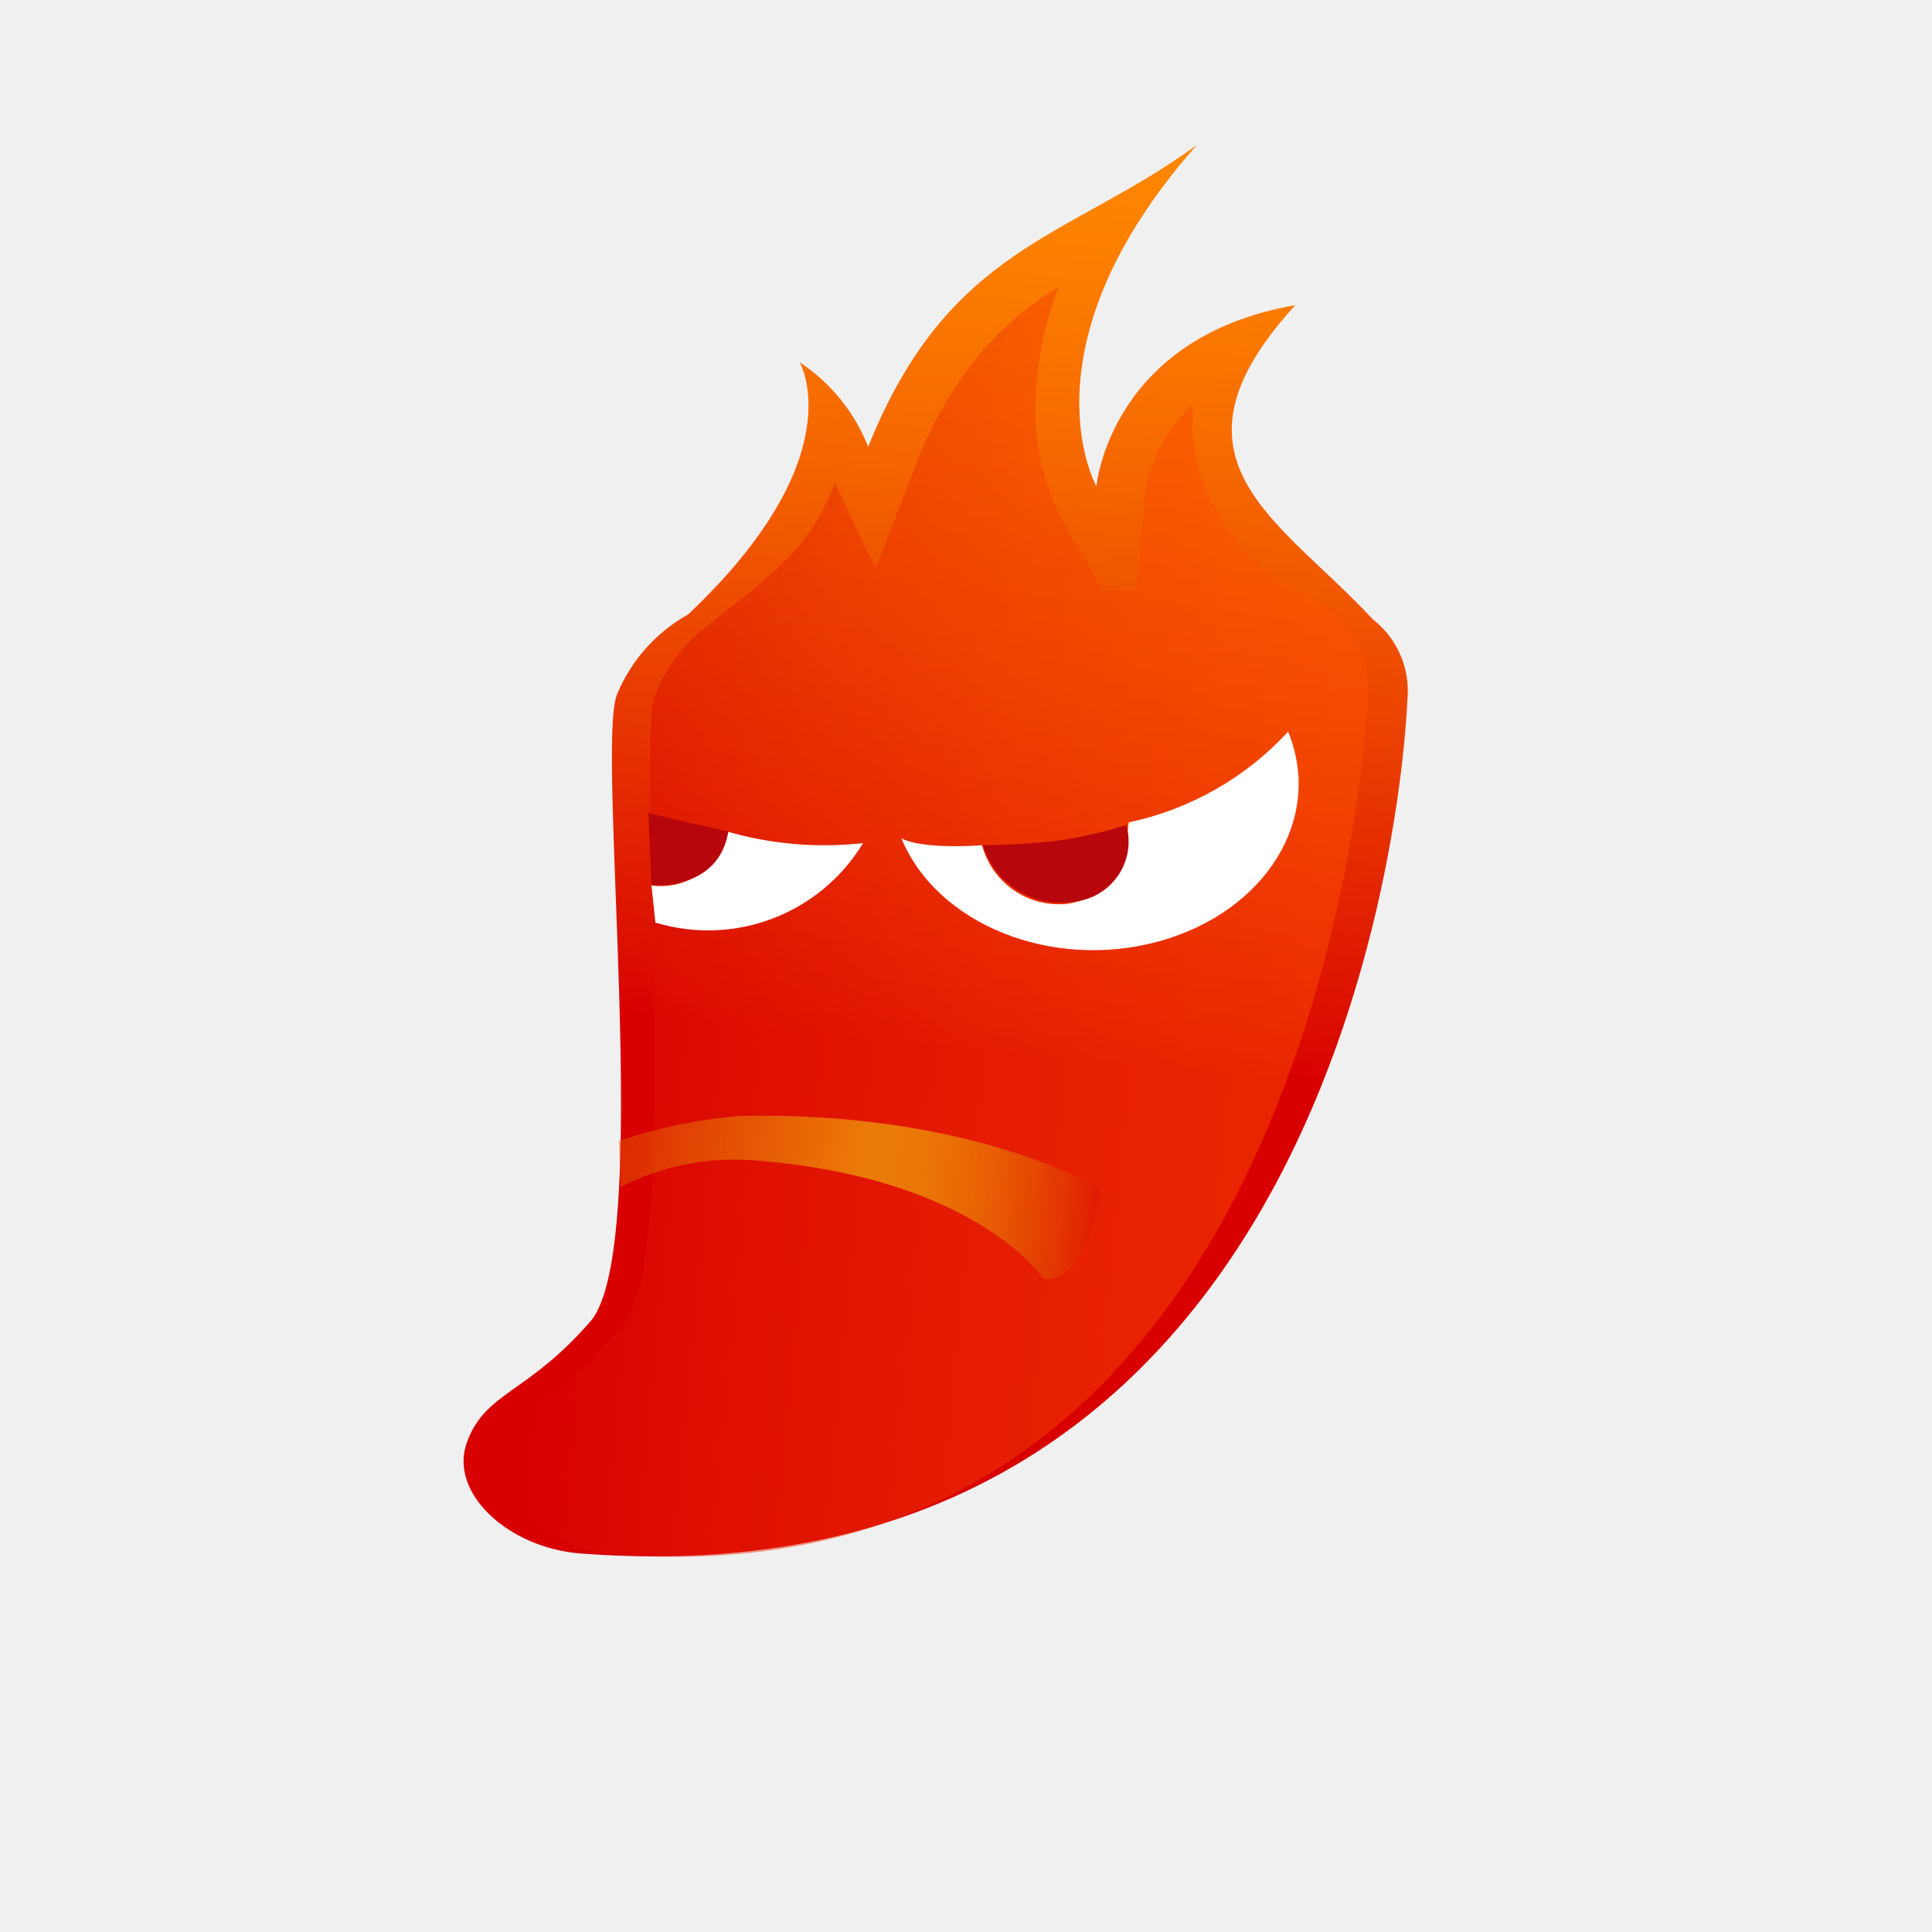
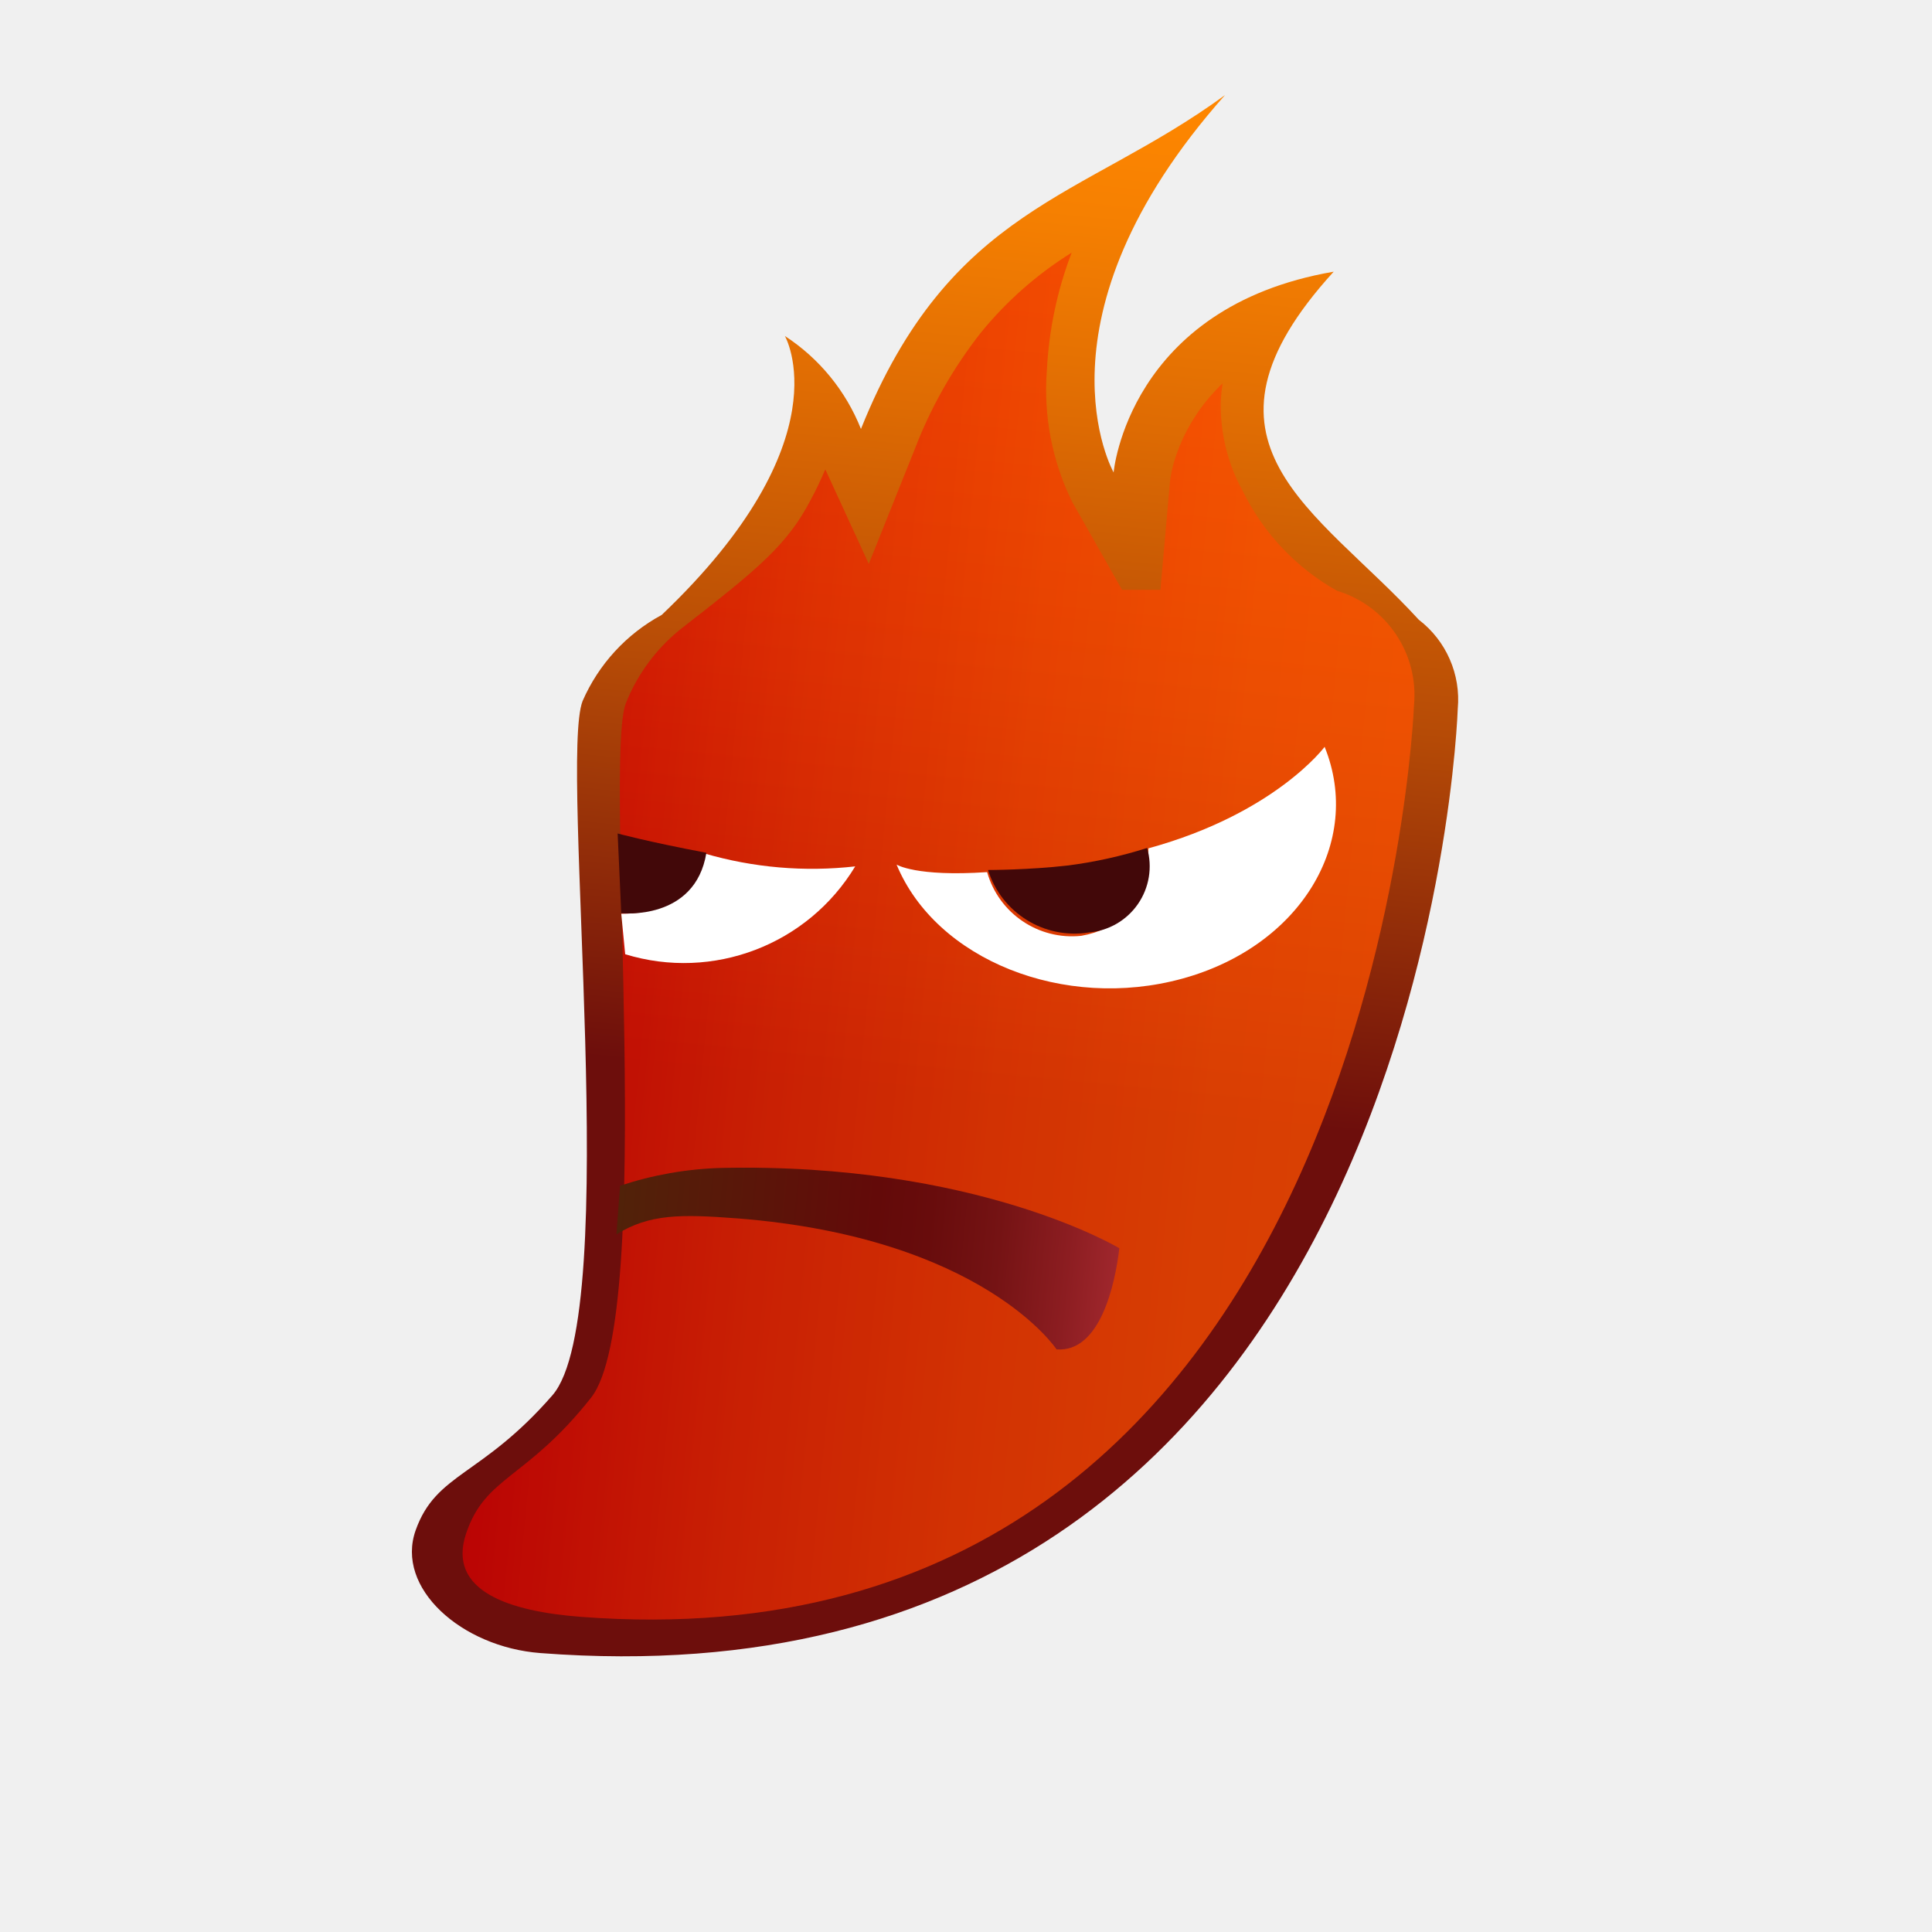
<svg xmlns="http://www.w3.org/2000/svg" viewBox="0 0 64 64">
  <defs>
-     <linearGradient id="a" x1="34.34" y1="27.88" x2="34.34" y2="9.34" gradientUnits="userSpaceOnUse">
+     <linearGradient id="a" x1="34.7" y1="28.67" x2="34.7" y2="8.16" gradientUnits="userSpaceOnUse">
      <stop offset="0.63" stop-color="#d61201" />
      <stop offset="0.64" stop-color="#db2c06" />
      <stop offset="0.67" stop-color="#e4530d" />
      <stop offset="0.69" stop-color="#eb7514" />
      <stop offset="0.72" stop-color="#f19219" />
      <stop offset="0.75" stop-color="#f6aa1d" />
      <stop offset="0.78" stop-color="#f9bc21" />
      <stop offset="0.83" stop-color="#fcc923" />
      <stop offset="0.88" stop-color="#fed025" />
      <stop offset="1" stop-color="#fed225" />
    </linearGradient>
-     <linearGradient id="b" x1="30.07" y1="-506.16" x2="30.07" y2="-554.56" gradientTransform="translate(-49.75 553.3) rotate(5.58)" gradientUnits="userSpaceOnUse">
-       <stop offset="0.37" stop-color="#d80001" />
-       <stop offset="0.39" stop-color="#da0801" />
-       <stop offset="0.6" stop-color="#ea3e01" />
-       <stop offset="0.77" stop-color="#f56600" />
-       <stop offset="0.91" stop-color="#fc7e00" />
+     <linearGradient id="b" x1="30.23" y1="-502.76" x2="30.23" y2="-556.31" gradientTransform="translate(-49.75 553.3) rotate(5.58)" gradientUnits="userSpaceOnUse">
+       <stop offset="0.37" stop-color="#6d0e0c" />
+       <stop offset="0.43" stop-color="#7f1d0a" />
+       <stop offset="0.62" stop-color="#b64b06" />
+       <stop offset="0.79" stop-color="#de6b03" />
+       <stop offset="0.92" stop-color="#f68001" />
      <stop offset="1" stop-color="#ff8700" />
    </linearGradient>
-     <linearGradient id="c" x1="17.16" y1="-527.8" x2="43.1" y2="-527.8" gradientTransform="translate(-49.75 553.3) rotate(5.58)" gradientUnits="userSpaceOnUse">
+     <linearGradient id="c" x1="15.95" y1="-527.35" x2="44.65" y2="-527.35" gradientTransform="translate(-49.75 553.3) rotate(5.58)" gradientUnits="userSpaceOnUse">
      <stop offset="0" stop-color="#d40001" />
      <stop offset="0" stop-color="#d40001" />
      <stop offset="0.29" stop-color="#e72401" />
      <stop offset="0.56" stop-color="#f43d00" />
      <stop offset="0.81" stop-color="#fc4d00" />
      <stop offset="1" stop-color="#ff5200" />
    </linearGradient>
-     <linearGradient id="d" x1="19.88" y1="-519.02" x2="35.86" y2="-519.02" gradientTransform="translate(-49.75 553.3) rotate(5.58)" gradientUnits="userSpaceOnUse">
-       <stop offset="0" stop-color="#e35d05" />
-       <stop offset="0.51" stop-color="#f6f70b" />
-       <stop offset="0.56" stop-color="#f5f20b" />
-       <stop offset="0.63" stop-color="#f3e50a" />
-       <stop offset="0.7" stop-color="#f0ce09" />
-       <stop offset="0.77" stop-color="#ecae08" />
-       <stop offset="0.84" stop-color="#e68506" />
-       <stop offset="0.92" stop-color="#df5304" />
-       <stop offset="0.99" stop-color="#d71901" />
-       <stop offset="1" stop-color="#d61201" />
+     <linearGradient id="d" x1="19.97" y1="-516.99" x2="36.64" y2="-516.99" gradientTransform="translate(-49.75 553.3) rotate(5.58)" gradientUnits="userSpaceOnUse">
+       <stop offset="0" stop-color="#512209" />
+       <stop offset="0.51" stop-color="#630a09" />
+       <stop offset="0.62" stop-color="#680c0c" />
+       <stop offset="0.76" stop-color="#751314" />
+       <stop offset="0.9" stop-color="#8c1d21" />
+       <stop offset="1" stop-color="#a0272d" />
    </linearGradient>
  </defs>
  <g>
-     <path d="M45.4,21.78a22.14,22.14,0,0,0-2.11-2.14,15.07,15.07,0,0,1-2.67-3,5.56,5.56,0,0,1-.83-2.84,4.71,4.71,0,0,1,0-.53,1.85,1.85,0,0,0-.14.14,5.35,5.35,0,0,0-1.28,2.26,4.1,4.1,0,0,0-.12.64l-.22,5.26L35.2,17.06a7.88,7.88,0,0,1-1-4.08,11.57,11.57,0,0,1,.62-3.64A11,11,0,0,0,32,11.87a13.09,13.09,0,0,0-2,3.69l-1.3,3.56-1.52-2.91a8.89,8.89,0,0,1-.42,1A17.91,17.91,0,0,1,23.27,22a6,6,0,0,1-.53,2.11L46,27.88A44.45,44.45,0,0,1,45.4,21.78Z" opacity="0.45" fill="url(#a)" />
-     <path d="M46.62,23.19a3,3,0,0,0-1.14-2.67c-3.07-3.32-7.27-5.28-2.57-10.41-6.15,1.06-6.59,6-6.59,6s-2.6-4.61,3.33-11.31c-4.27,3.12-8.22,3.34-10.89,10A6,6,0,0,0,26.49,12s1.84,3.12-3.69,8.35A5.41,5.41,0,0,0,20.44,23c-.72,1.79,1.22,18.35-.88,20.77s-3.47,2.32-4.09,4,1.37,3.5,3.74,3.69C45.67,53.48,46.62,23.19,46.62,23.19Z" fill="url(#b)" />
-     <path d="M45.31,23.09A3.25,3.25,0,0,0,43,19.66a6.92,6.92,0,0,1-2.83-3,5.34,5.34,0,0,1-.66-2.77c0-.16,0-.33,0-.5l-.13.13a5.34,5.34,0,0,0-1.3,2.16,4,4,0,0,0-.14.61l-.28,3.27-1.16,0L35.08,17a7.8,7.8,0,0,1-.76-4,11.5,11.5,0,0,1,.75-3.5,10.6,10.6,0,0,0-2.74,2.38,13.22,13.22,0,0,0-2,3.53L29,18.85,27.66,16a9.46,9.46,0,0,1-.43.93c-.7,1.35-1.57,2.06-3.88,3.86v0a5.51,5.51,0,0,0-1.65,2.23c-.66,1.79.88,18.32-1,20.76s-3.17,2.34-3.75,4.06,1.19,3.49,3.33,3.65C44.09,53.35,45.31,23.09,45.31,23.09Z" opacity="0.45" fill="url(#c)" />
-     <path d="M35.36,29.94A2.64,2.64,0,0,1,32.53,28c-2.13.14-2.67-.23-2.67-.23,1.18,2.86,5,4.39,8.54,3.41s5.45-4.08,4.27-6.94a10,10,0,0,1-5.27,3C37.3,27.35,37.54,29.6,35.36,29.94Z" fill="#fff" />
-     <path d="M21.58,29.33a2.21,2.21,0,0,0,2.49-1.79v0a11.59,11.59,0,0,0,4.52.39,6,6,0,0,1-6.88,2.63" fill="#fff" />
-     <path d="M20.56,39.32A8.3,8.3,0,0,1,25,38.44c7.39.57,9.57,3.93,9.57,3.93,1.31.1,1.75-2,1.88-3,0,0-4.27-2.58-11.95-2.4a17,17,0,0,0-4,.82Z" opacity="0.45" fill="url(#d)" />
+     <path d="M46.93,21.92a23.35,23.35,0,0,0-2.33-2.37,16.49,16.49,0,0,1-3-3.34,6.06,6.06,0,0,1-.93-3.14,3.9,3.9,0,0,1,0-.59l-.16.15a6,6,0,0,0-1.41,2.51,4.41,4.41,0,0,0-.13.71l-.25,5.81-3.17-5a8.84,8.84,0,0,1-1.1-4.52,12.7,12.7,0,0,1,.69-4A12.18,12.18,0,0,0,32.13,11,15,15,0,0,0,30,15L28.54,19l-1.69-3.21c-.13.34-.28.7-.46,1.07a20.2,20.2,0,0,1-3.94,5.32,6.53,6.53,0,0,1-.59,2.33l25.68,4.19A49.73,49.73,0,0,1,46.93,21.92Z" opacity="0.45" fill="url(#a)" />
+     <path d="M48.29,23.48A3.33,3.33,0,0,0,47,20.53C43.63,16.85,39,14.68,44.18,9c-6.81,1.17-7.29,6.65-7.29,6.65S34,10.56,40.58,3.15c-4.74,3.46-9.1,3.69-12.06,11.06A6.57,6.57,0,0,0,26,11.13s2,3.45-4.08,9.24a5.94,5.94,0,0,0-2.62,2.85c-.79,2,1.35,20.3-1,23s-3.85,2.56-4.53,4.47,1.51,3.87,4.13,4.07C47.23,57,48.29,23.48,48.29,23.48Z" fill="url(#b)" />
+     <path d="M46.84,23.37a3.61,3.61,0,0,0-2.55-3.8,7.65,7.65,0,0,1-3.12-3.3,5.87,5.87,0,0,1-.73-3,5.51,5.51,0,0,1,.06-.57,1.06,1.06,0,0,0-.15.15,5.93,5.93,0,0,0-1.44,2.39,4,4,0,0,0-.15.68l-.32,3.62-1.27,0-1.65-2.91a8.4,8.4,0,0,1-.84-4.38,12.63,12.63,0,0,1,.82-3.88,12.15,12.15,0,0,0-3,2.64,14.88,14.88,0,0,0-2.21,3.9l-1.51,3.77-1.44-3.13c-.14.32-.3.67-.48,1-.78,1.5-1.74,2.29-4.3,4.28h0a6,6,0,0,0-1.83,2.47c-.74,2,1,20.28-1.15,23s-3.5,2.59-4.14,4.5,1.44,2.58,3.8,2.76C45.6,55.57,46.84,23.37,46.84,23.37Z" opacity="0.75" fill="url(#c)" />
+     <path d="M35.82,31a2.92,2.92,0,0,1-3.12-2.11c-2.36.16-3-.25-3-.25,1.31,3.16,5.55,4.85,9.46,3.78s6-4.52,4.72-7.68c0,0-1.64,2.21-5.83,3.36C38,28.08,38.23,30.58,35.82,31Z" fill="#fff" />
+     <path d="M20.58,30.27c2,0,2.63-1.22,2.75-2v0a12.74,12.74,0,0,0,5,.43,6.63,6.63,0,0,1-7.62,2.91" fill="#fff" />
+     <path d="M20.42,40.89c1.1-.68,2.13-.67,4-.53C32.57,41,35,44.7,35,44.7c1.45.11,1.94-2.17,2.08-3.35,0,0-4.72-2.85-13.22-2.66a11.67,11.67,0,0,0-3.32.59Z" fill="url(#d)" />
+     <path d="M20.46,27.61l.12,2.64s2.45.27,2.82-2C21.44,27.88,20.46,27.61,20.46,27.61Z" fill="#420809" />
+     <path d="M32.73,28.82a3,3,0,0,0,3.33,2.07A2.2,2.2,0,0,0,38,28.09a15,15,0,0,1-2.62.58C34.07,28.82,32.73,28.82,32.73,28.82Z" fill="#420809" />
  </g>
-   <path d="M21.48,26.93l.1,2.38s2.21.24,2.55-1.77C22.36,27.17,21.48,26.93,21.48,26.93Z" fill="#b7060c" />
-   <path d="M32.56,28a2.69,2.69,0,0,0,3,1.87,2,2,0,0,0,1.75-2.54,13.84,13.84,0,0,1-2.37.53A23.55,23.55,0,0,1,32.56,28Z" fill="#b7060c" />
</svg>
